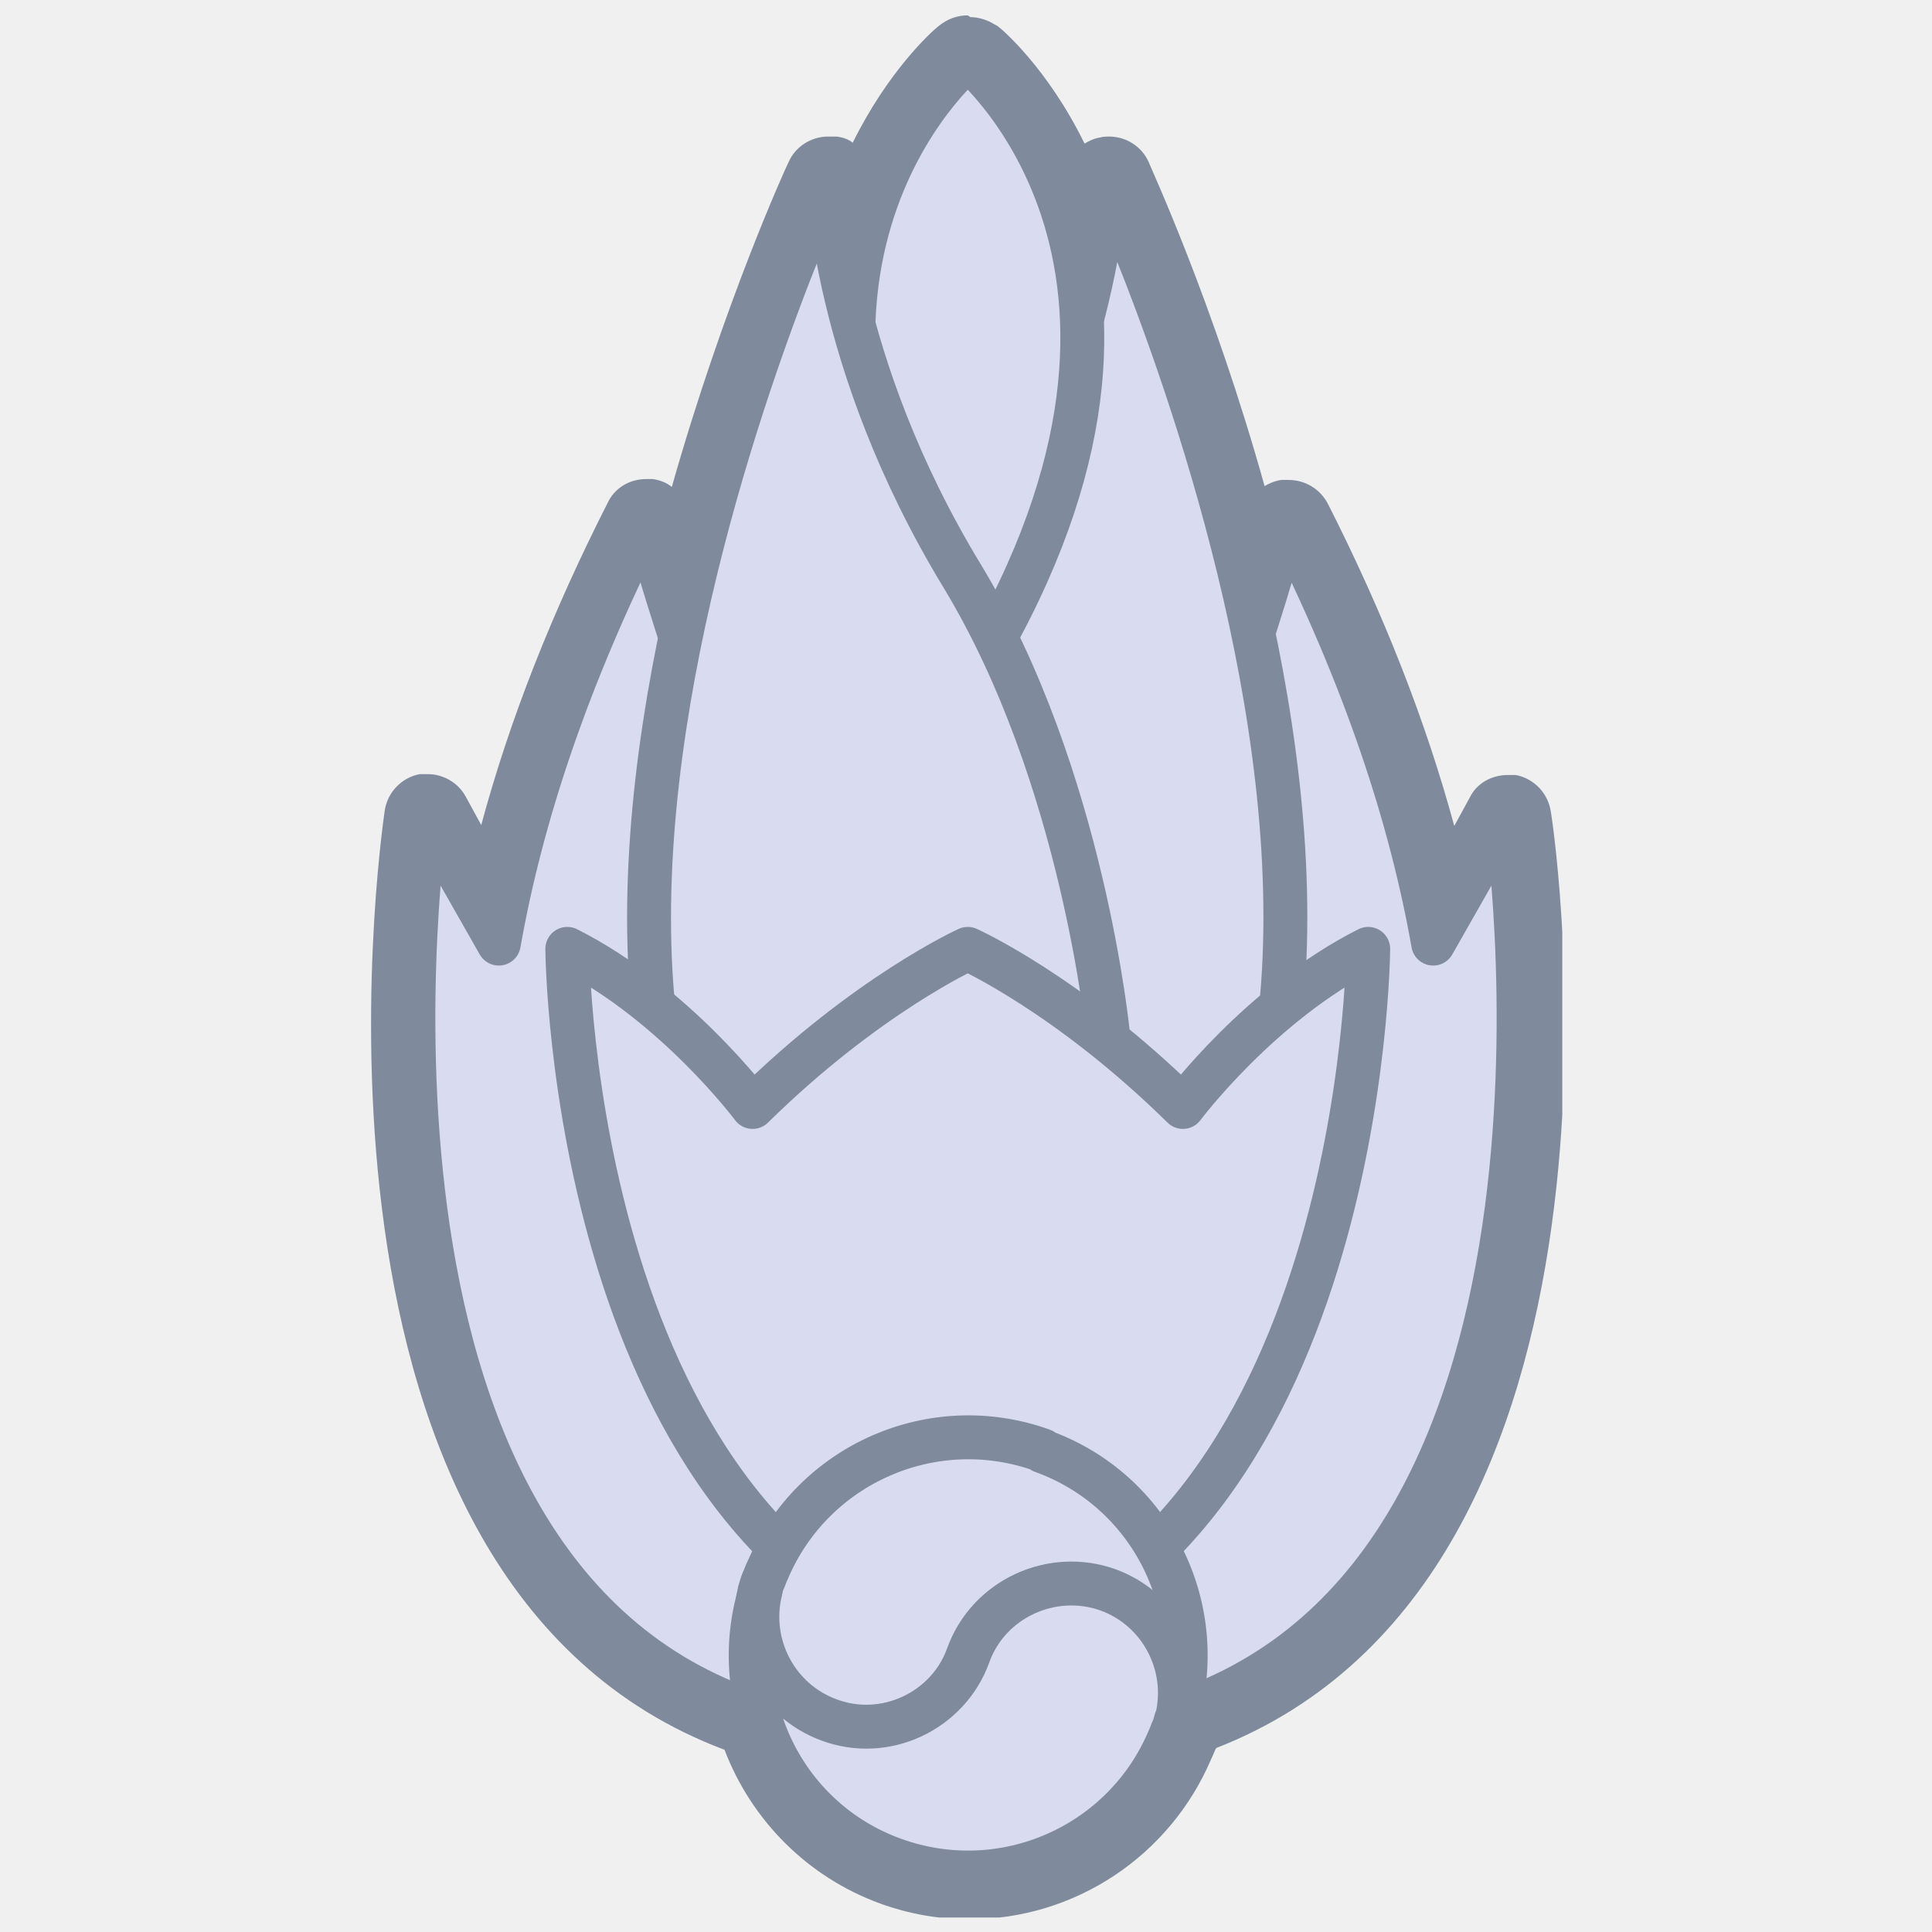
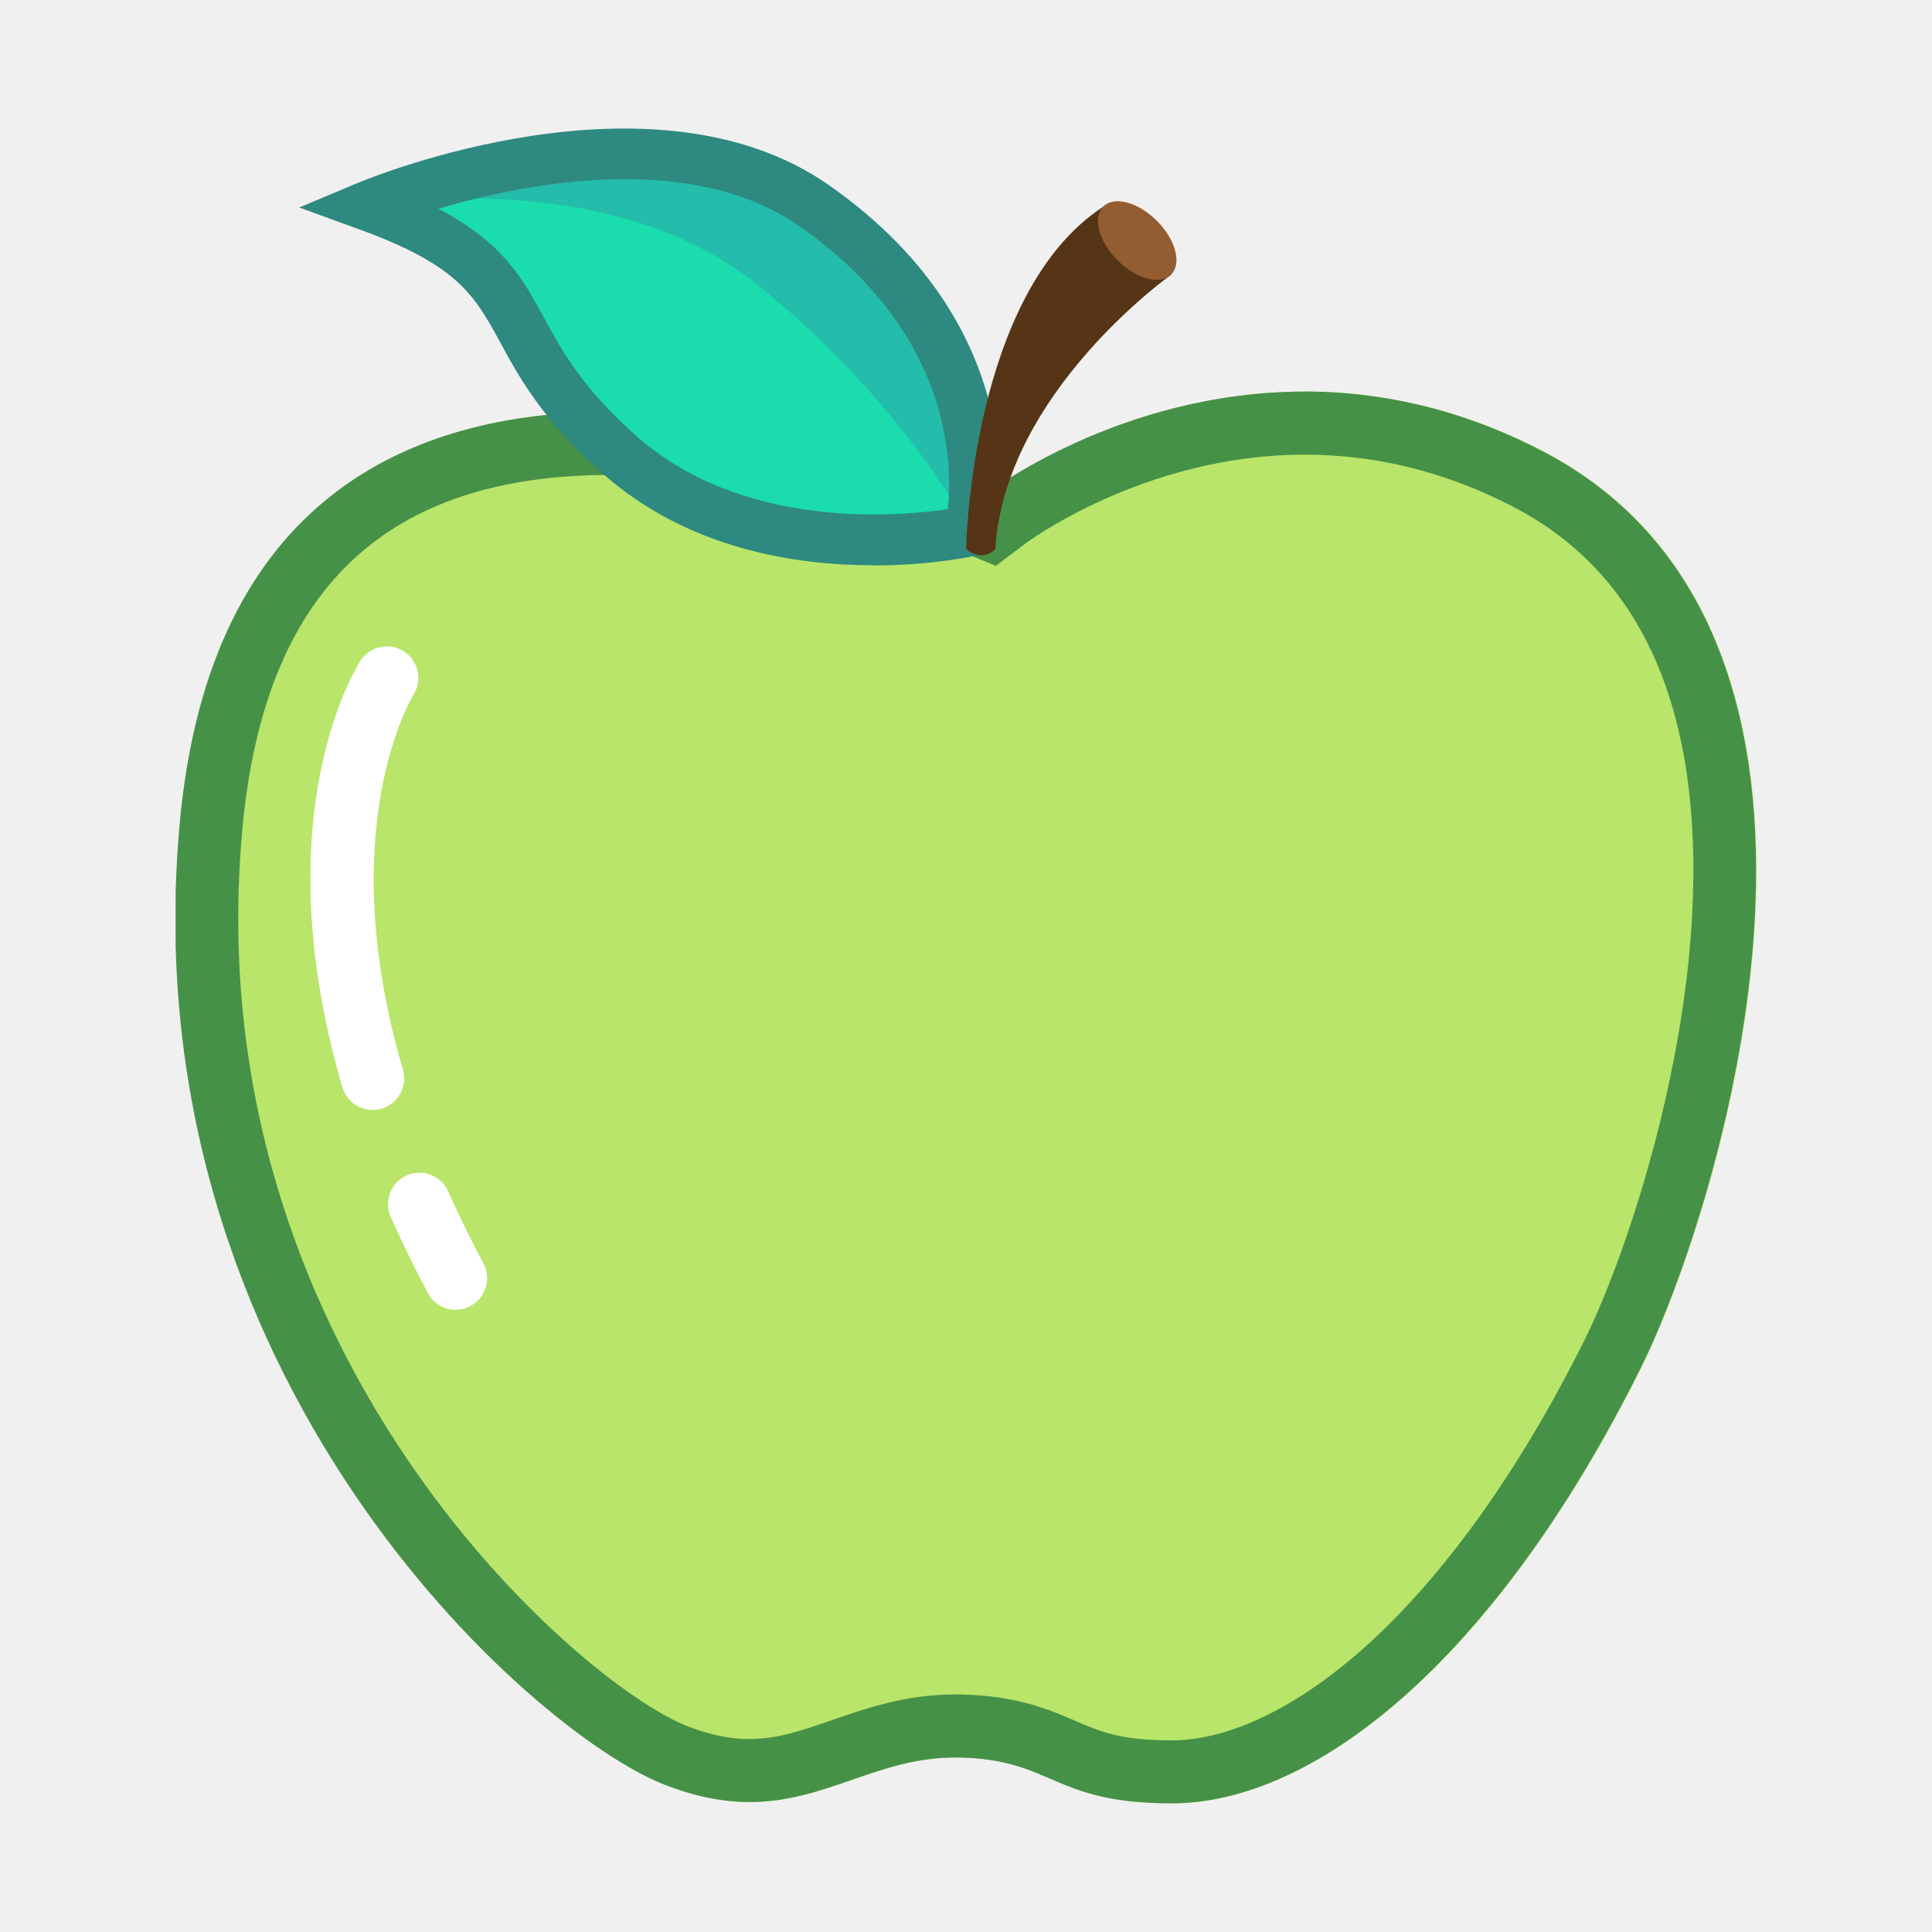
<svg xmlns="http://www.w3.org/2000/svg" width="22" height="22" viewBox="0 0 22 22" fill="none">
  <g clip-path="url(#clip0_625_6786)">
-     <path d="M11.02 0.665C11.02 0.665 12.25 1.705 12.31 3.665C12.57 2.675 12.59 2.025 12.59 2.025C12.59 2.025 13.68 4.375 14.27 7.195C14.6 6.155 14.64 5.915 14.64 5.915C15.55 7.715 16.07 9.315 16.32 10.735L17.15 9.275C17.15 9.275 18.41 17.815 13.42 19.485C13.42 19.515 13.42 19.535 13.4 19.565C13.39 19.605 13.38 19.645 13.36 19.685C13.35 19.725 13.33 19.765 13.31 19.805C12.91 20.745 12 21.325 11.02 21.325C10.74 21.325 10.45 21.275 10.17 21.175C9.39 20.895 8.84 20.255 8.63 19.505C3.59 17.885 4.86 9.285 4.86 9.285L5.69 10.745C5.93 9.325 6.46 7.725 7.37 5.925C7.37 5.925 7.41 6.165 7.76 7.255C8.35 4.405 9.45 2.035 9.45 2.035C9.45 2.035 9.47 2.685 9.73 3.675C9.8 1.715 10.99 0.705 11.02 0.675M11.02 0.175C10.9 0.175 10.79 0.215 10.69 0.295C10.6 0.365 10.11 0.815 9.71 1.625C9.66 1.585 9.6 1.565 9.53 1.555C9.5 1.555 9.46 1.555 9.43 1.555C9.24 1.555 9.06 1.665 8.98 1.845C8.94 1.925 8.24 3.465 7.65 5.545C7.59 5.495 7.51 5.465 7.43 5.455C7.41 5.455 7.38 5.455 7.36 5.455C7.17 5.455 7 5.555 6.92 5.725C6.28 6.985 5.8 8.205 5.48 9.395L5.3 9.065C5.21 8.905 5.04 8.815 4.87 8.815C4.84 8.815 4.81 8.815 4.78 8.815C4.57 8.855 4.41 9.025 4.38 9.235C4.33 9.595 3.14 18.005 8.25 19.925C8.56 20.735 9.2 21.375 10.02 21.675C10.35 21.795 10.69 21.855 11.04 21.855C12.24 21.855 13.32 21.135 13.79 20.035C13.82 19.975 13.83 19.935 13.85 19.905C18.89 17.935 17.72 9.595 17.66 9.245C17.63 9.035 17.47 8.865 17.26 8.825C17.23 8.825 17.2 8.825 17.17 8.825C16.99 8.825 16.82 8.915 16.74 9.075L16.56 9.405C16.24 8.225 15.76 6.995 15.12 5.735C15.03 5.565 14.86 5.465 14.67 5.465C14.64 5.465 14.62 5.465 14.59 5.465C14.52 5.475 14.45 5.505 14.4 5.535C13.82 3.455 13.11 1.925 13.08 1.845C13 1.665 12.82 1.555 12.63 1.555C12.6 1.555 12.56 1.555 12.53 1.565C12.46 1.575 12.4 1.605 12.35 1.635C11.93 0.775 11.4 0.325 11.37 0.305C11.36 0.295 11.34 0.285 11.32 0.275C11.24 0.225 11.14 0.195 11.05 0.195L11.02 0.175Z" fill="#7F8B9D" />
-     <path d="M10.99 16.365C14.46 7.125 14.64 5.925 14.64 5.925C15.55 7.725 16.07 9.325 16.32 10.745L17.15 9.285C17.15 9.285 18.42 17.875 13.38 19.515C13.35 19.535 13.33 19.545 13.33 19.545H13.29C12.63 19.835 12.25 19.825 12.08 19.595L11 19.635V16.355L10.99 16.365Z" fill="#D9DBF1" stroke="#7F8B9D" stroke-width="0.5" stroke-linecap="round" stroke-linejoin="round" />
-     <path d="M12.59 2.025C12.59 2.025 18.11 13.925 11.02 16.365L9.4 11.805C9.4 11.805 9.68 8.845 11.06 6.565C12.55 4.115 12.59 2.025 12.59 2.025Z" fill="#D9DBF1" stroke="#7F8B9D" stroke-width="0.5" stroke-linecap="round" stroke-linejoin="round" />
-     <path d="M11.02 7.795C13.93 3.105 11.07 0.715 11.02 0.675C10.97 0.715 8.11 3.115 11.02 7.805V7.795Z" fill="#D9DBF1" stroke="#7F8B9D" stroke-width="0.5" stroke-linecap="round" stroke-linejoin="round" />
-     <path d="M11.02 16.365C7.55 7.125 7.36 5.925 7.36 5.925C6.45 7.725 5.93 9.325 5.68 10.745L4.85 9.285C4.85 9.285 3.58 17.875 8.62 19.515C8.65 19.535 8.67 19.545 8.67 19.545H8.71C9.37 19.835 9.75 19.825 9.92 19.595L11 19.635V16.355L11.02 16.365Z" fill="#D9DBF1" stroke="#7F8B9D" stroke-width="0.5" stroke-linecap="round" stroke-linejoin="round" />
-     <path d="M9.44 2.025C9.44 2.025 3.92 13.935 11 16.365L12.62 11.805C12.62 11.805 12.34 8.845 10.96 6.565C9.47 4.115 9.43 2.025 9.43 2.025H9.44Z" fill="#D9DBF1" stroke="#7F8B9D" stroke-width="0.5" stroke-linecap="round" stroke-linejoin="round" />
-     <path d="M15.58 10.805C14.35 11.425 13.47 12.605 13.47 12.605C12.17 11.325 11.04 10.815 11.02 10.805C11.02 10.805 9.87 11.325 8.57 12.605C8.57 12.605 7.69 11.425 6.46 10.805C6.46 10.805 6.5 17.645 11.02 18.865C15.54 17.655 15.58 10.805 15.58 10.805Z" fill="#D9DBF1" stroke="#7F8B9D" stroke-width="0.5" stroke-linecap="round" stroke-linejoin="round" />
-     <path d="M8.69 18.005C8.69 18.005 8.72 17.925 8.74 17.885C8.72 17.925 8.71 17.965 8.69 18.005Z" fill="#D9DBF1" stroke="#7F8B9D" stroke-width="0.5" stroke-linecap="round" stroke-linejoin="round" />
-     <path d="M8.65 18.125C8.65 18.125 8.67 18.045 8.69 18.005C8.68 18.045 8.66 18.085 8.65 18.125Z" fill="#D9DBF1" stroke="#7F8B9D" stroke-width="0.5" stroke-linecap="round" stroke-linejoin="round" />
-     <path d="M11.87 16.515C10.62 16.065 9.25 16.675 8.74 17.885C8.72 17.925 8.71 17.965 8.69 18.005C8.67 18.045 8.67 18.085 8.65 18.125C8.5 18.735 8.83 19.375 9.43 19.595C10.07 19.825 10.79 19.495 11.02 18.855C11.25 18.215 11.97 17.875 12.61 18.115C13.21 18.335 13.54 18.975 13.39 19.585C13.78 18.325 13.12 16.975 11.87 16.525V16.515Z" fill="#D9DBF1" stroke="#7F8B9D" stroke-width="0.5" stroke-linecap="round" stroke-linejoin="round" />
-     <path d="M13.4 19.575C13.55 18.965 13.22 18.325 12.62 18.105C11.98 17.875 11.26 18.205 11.03 18.845C10.8 19.485 10.08 19.825 9.44 19.585C8.84 19.365 8.51 18.725 8.66 18.115C8.27 19.375 8.93 20.725 10.18 21.175C11.43 21.625 12.8 21.015 13.31 19.805C13.33 19.765 13.34 19.725 13.36 19.685C13.38 19.645 13.38 19.605 13.4 19.565V19.575Z" fill="#D9DBF1" stroke="#7F8B9D" stroke-width="0.5" stroke-linecap="round" stroke-linejoin="round" />
+     <path d="M11.241 5.62C11.241 5.62 14.162 3.37 17.564 5.134C21.627 7.241 19.587 13.777 18.684 15.587C17.024 18.915 14.972 20.534 13.349 20.535C11.984 20.535 12.006 20.033 10.925 20.013C9.729 19.99 9.08 20.915 7.567 20.32C6.054 19.726 1.459 15.673 2.053 9.35C2.648 3.026 8.971 4.649 11.241 5.62Z" fill="#B8E56A" />
+     <path d="M14.858 5.177C15.673 5.177 16.471 5.376 17.232 5.771C18.709 6.538 19.394 8.105 19.268 10.434C19.162 12.386 18.476 14.394 18.039 15.267C17.296 16.759 16.426 17.97 15.523 18.773C14.765 19.446 13.992 19.818 13.341 19.818C12.762 19.818 12.535 19.72 12.248 19.597C11.95 19.468 11.578 19.308 10.935 19.295C10.915 19.295 10.896 19.295 10.876 19.295C10.315 19.295 9.864 19.452 9.466 19.59C9.136 19.704 8.85 19.803 8.535 19.803C8.312 19.803 8.079 19.755 7.822 19.654C6.592 19.17 2.201 15.383 2.762 9.419C3.016 6.72 4.386 5.408 6.953 5.408C8.771 5.408 10.474 6.077 10.953 6.282L11.339 6.444L11.673 6.192C11.685 6.182 13.031 5.177 14.854 5.177M14.854 4.459C12.743 4.459 11.236 5.62 11.236 5.62C10.281 5.211 8.612 4.687 6.953 4.689C4.663 4.689 2.393 5.685 2.049 9.35C1.455 15.673 6.048 19.726 7.561 20.32C7.93 20.465 8.249 20.52 8.535 20.52C9.409 20.52 9.994 20.013 10.874 20.013C10.889 20.013 10.905 20.013 10.919 20.013C11.997 20.035 11.978 20.535 13.338 20.535H13.344C14.966 20.534 17.018 18.915 18.678 15.587C19.581 13.777 21.622 7.241 17.558 5.134C16.601 4.637 15.681 4.458 14.854 4.458V4.459Z" fill="#469148" />
+     <path d="M4.195 2.343C4.195 2.343 7.376 1.014 9.275 2.343C11.555 3.939 11.045 6.045 11.045 6.045C11.045 6.045 8.648 6.585 7.06 5.181C5.472 3.777 6.275 3.1 4.195 2.343Z" fill="#24BCAA" />
+     <path d="M8.612 3.233C6.896 1.855 4.195 2.343 4.195 2.343C6.275 3.1 5.471 3.776 7.059 5.18C8.646 6.584 11.044 6.044 11.044 6.044C11.044 6.044 10.327 4.61 8.612 3.232V3.233Z" fill="#1ADCAD" />
+     <path d="M5.19 14.915C5.06 14.915 4.937 14.847 4.872 14.725C4.719 14.434 4.577 14.145 4.449 13.859C4.369 13.678 4.449 13.466 4.63 13.385C4.811 13.305 5.023 13.385 5.103 13.566C5.224 13.836 5.359 14.113 5.505 14.387C5.599 14.562 5.531 14.779 5.356 14.872C5.303 14.901 5.246 14.914 5.188 14.914L5.19 14.915Z" fill="white" />
+     <path d="M4.244 12.639C4.089 12.639 3.945 12.537 3.899 12.38C2.991 9.285 4.059 7.594 4.105 7.524C4.212 7.357 4.435 7.311 4.601 7.419C4.766 7.527 4.814 7.748 4.707 7.914C4.693 7.937 3.782 9.433 4.588 12.179C4.644 12.369 4.535 12.568 4.346 12.624C4.311 12.634 4.278 12.639 4.244 12.639Z" fill="white" />
+     <path d="M9.943 6.437C9.058 6.437 7.835 6.251 6.869 5.397C6.176 4.784 5.909 4.291 5.694 3.895C5.406 3.368 5.218 3.021 4.097 2.614L3.407 2.363L4.084 2.079C4.221 2.023 7.433 0.704 9.44 2.109C11.852 3.797 11.347 6.02 11.325 6.114L11.283 6.288L11.11 6.327C11.065 6.337 10.597 6.439 9.944 6.439L9.943 6.437ZM4.99 2.376C5.729 2.764 5.949 3.167 6.196 3.621C6.4 3.995 6.631 4.42 7.248 4.966C8.458 6.037 10.22 5.883 10.793 5.798C10.848 5.286 10.84 3.792 9.109 2.579C7.873 1.713 5.992 2.082 4.99 2.376Z" fill="#2E8980" />
+     <path d="M11.001 6.252C11.001 6.252 11.05 3.339 12.564 2.353L13.338 3.127C13.338 3.127 11.441 4.469 11.334 6.252C11.334 6.252 11.192 6.414 11.002 6.252H11.001Z" fill="#563517" />
+     <path d="M13.336 3.126C13.46 3.002 13.387 2.728 13.174 2.515C12.96 2.301 12.687 2.228 12.563 2.352C12.439 2.476 12.511 2.75 12.725 2.963C12.939 3.177 13.212 3.25 13.336 3.126Z" fill="#935D31" />
  </g>
  <defs>
    <clipPath id="clip0_625_6786">
-       <rect width="13.58" height="21.67" fill="white" transform="translate(4.20996 0.165039)" />
+       <rect width="18" height="19.074" fill="white" transform="translate(2 1.46313)" />
    </clipPath>
  </defs>
</svg>
